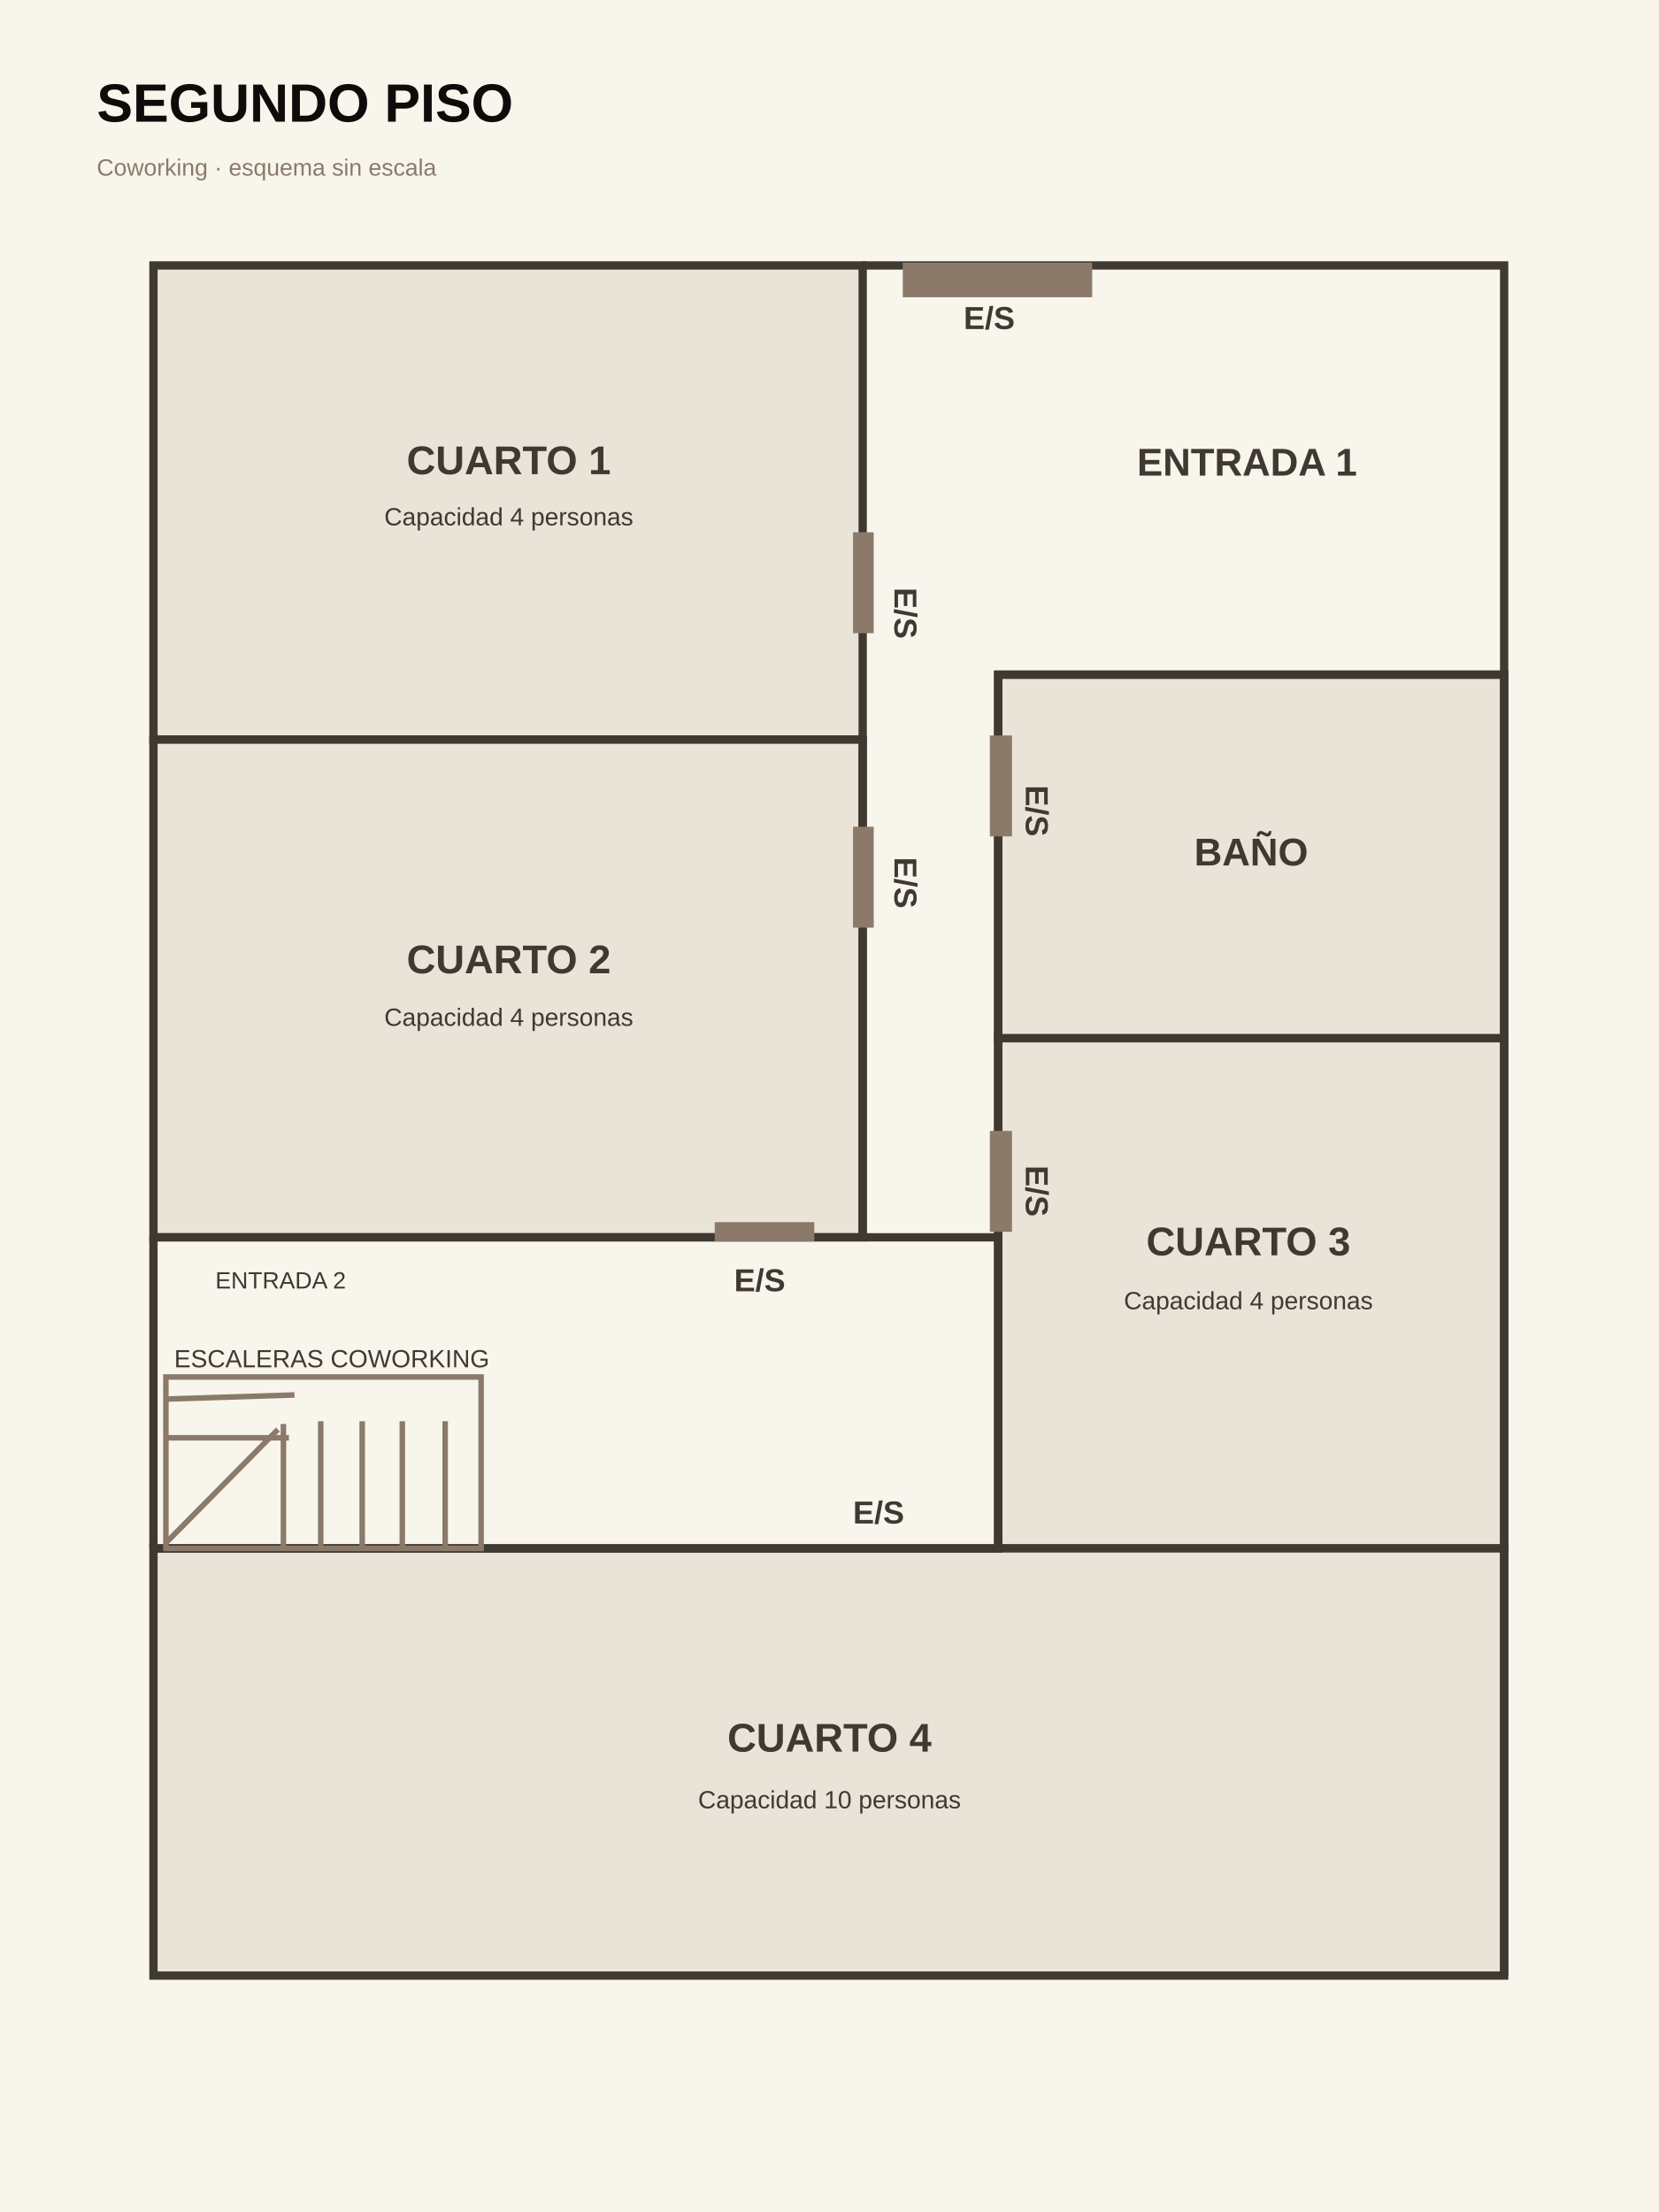
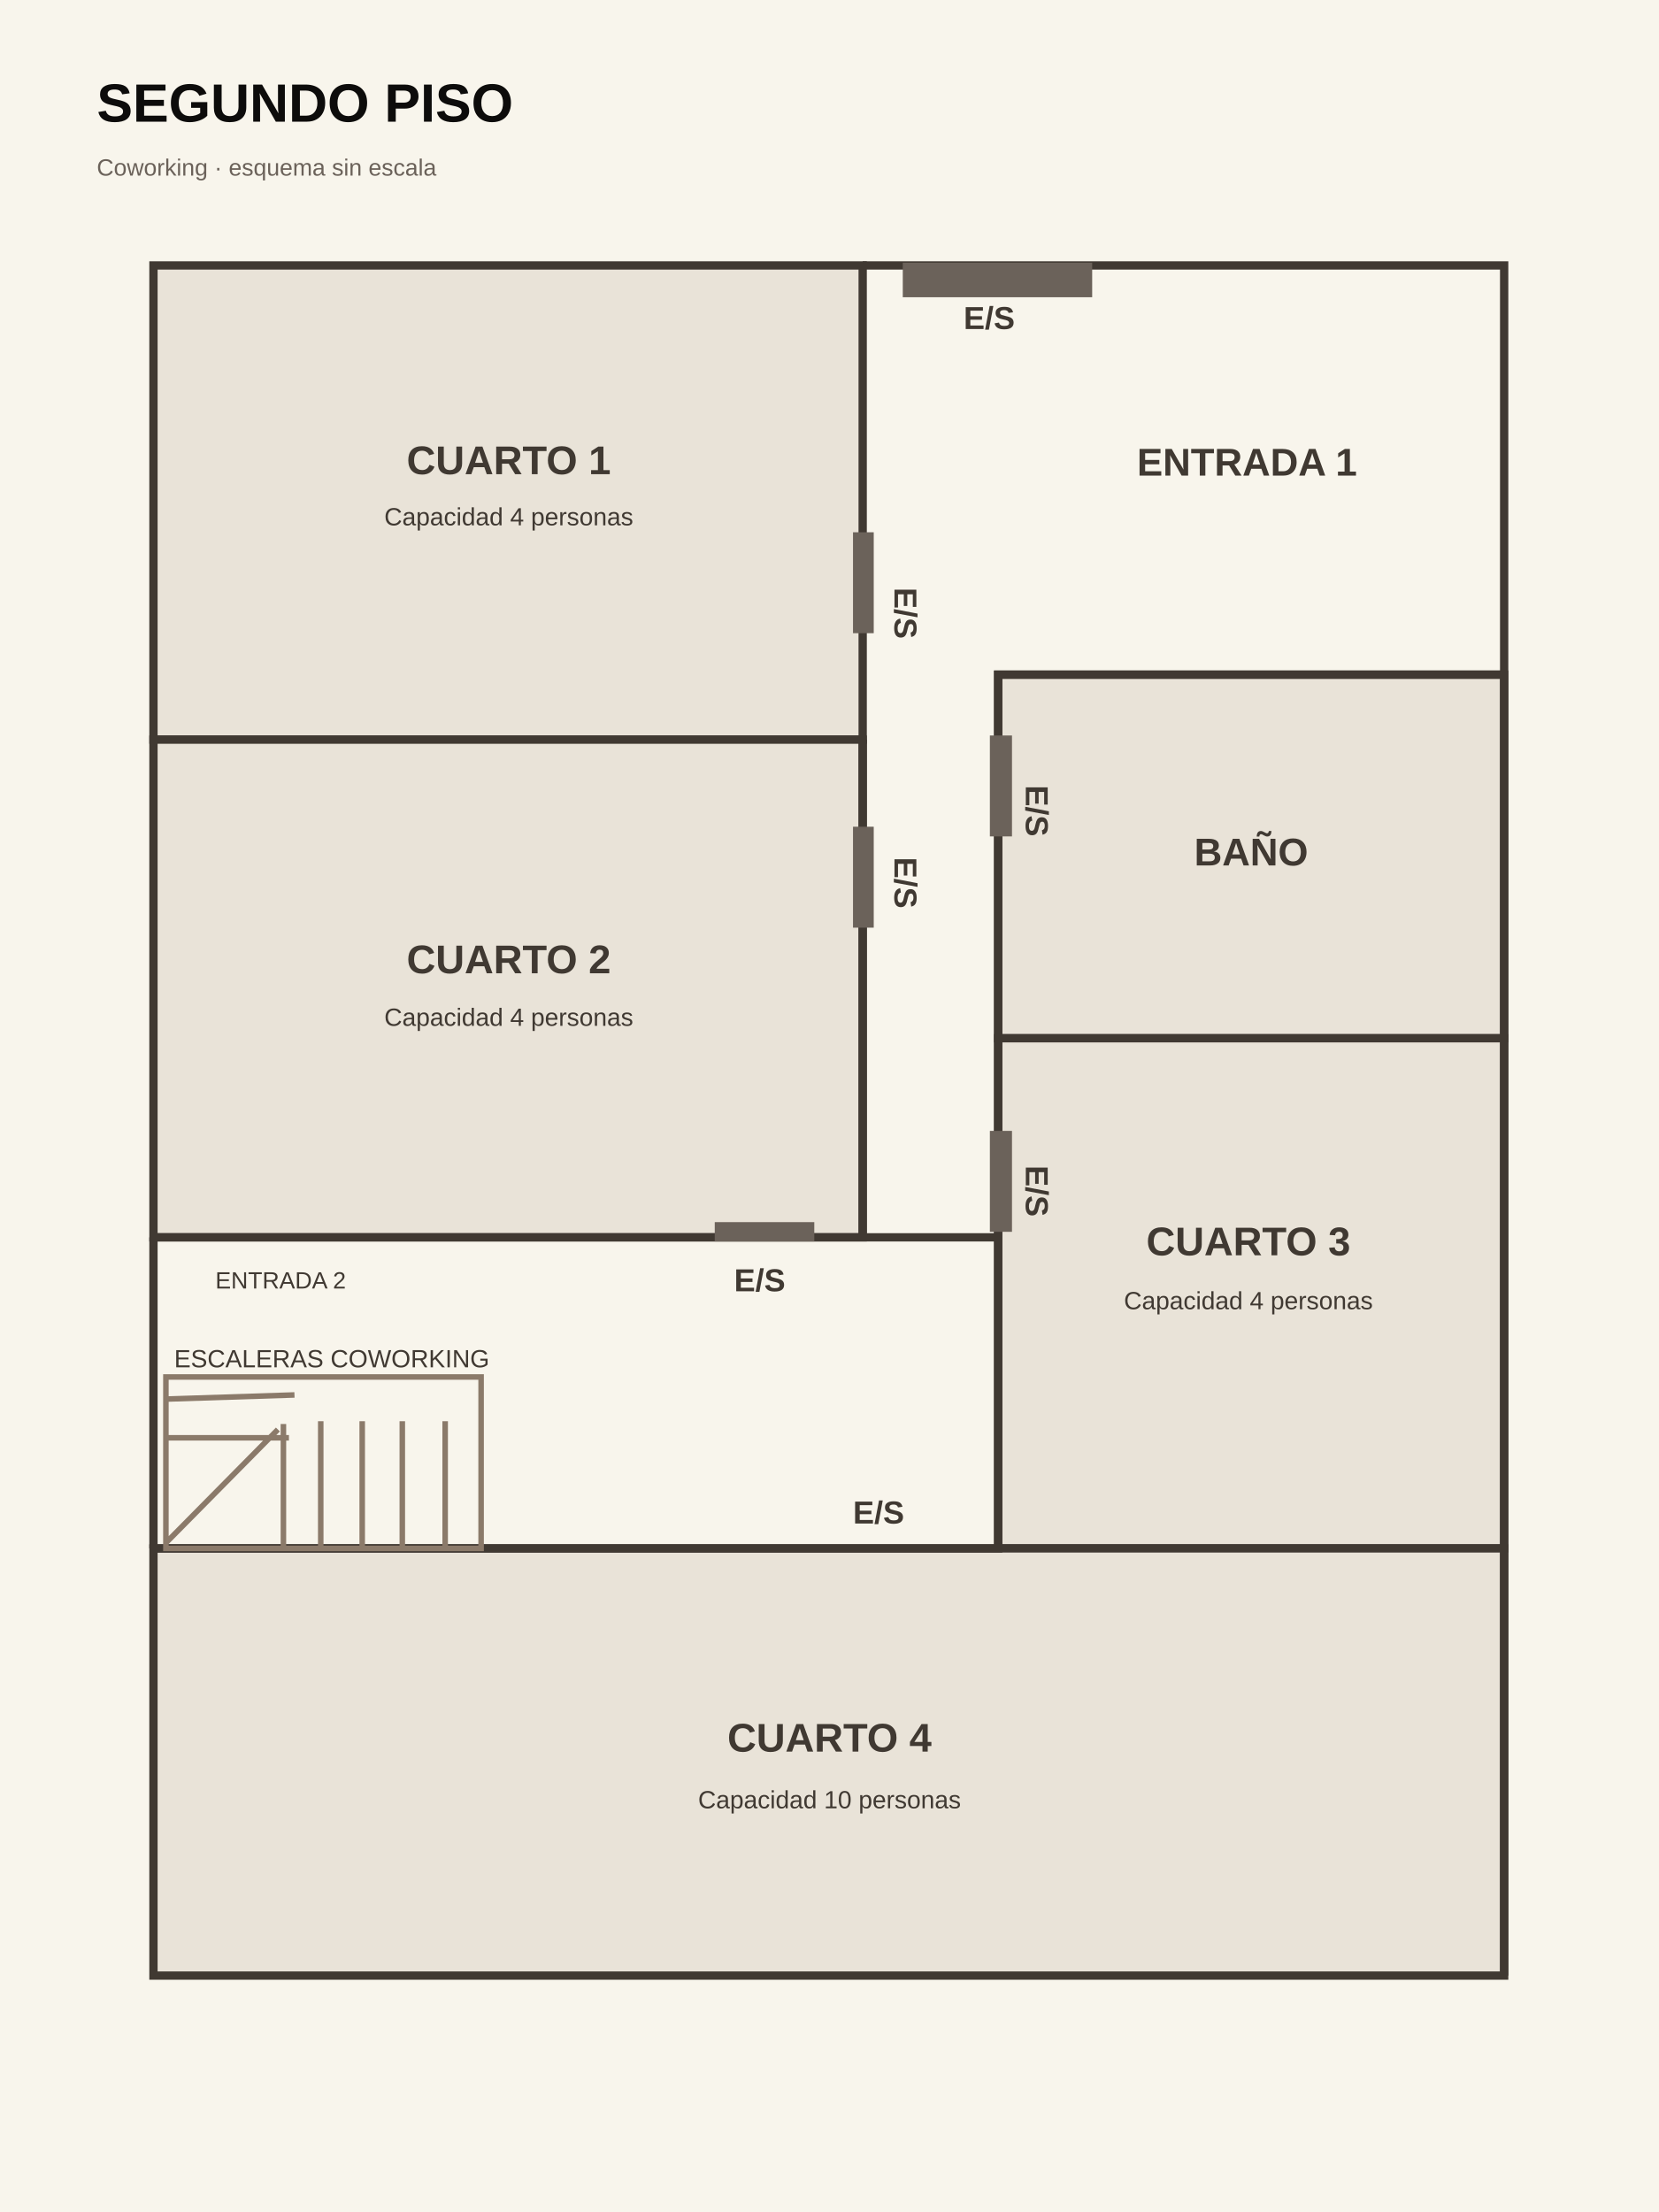
<svg xmlns="http://www.w3.org/2000/svg" viewBox="0 0 1200 1600" role="img" aria-labelledby="t d">
  <rect width="1200" height="1600" fill="#F8F5EC" />
  <text x="70" y="88" font-family="Arial,sans-serif" font-size="39" font-weight="700" fill="#0D0C0B">SEGUNDO PISO</text>
-   <text x="70" y="127" font-family="Arial,sans-serif" font-size="17" fill="#8B7A6A">Coworking · esquema sin escala</text>
+   <text x="70" y="127" font-family="Arial,sans-serif" font-size="17" fill="#6B625A">Coworking · esquema sin escala</text>
  <g fill="#E9E3D8" stroke="#403932" stroke-width="6">
    <rect x="111" y="192" width="513" height="343" />
    <rect x="111" y="535" width="513" height="360" />
    <rect x="722" y="488" width="366" height="263" />
    <rect x="722" y="751" width="366" height="369" />
    <rect x="111" y="1120" width="977" height="309" />
  </g>
  <g fill="none" stroke="#403932" stroke-width="6">
    <path d="M624 192H1088V488H722V895H624M624 535V895M111 895H722V1120H111M111 895V1120M1088 192V1429" />
  </g>
-   <g fill="#8B7A6A">
+   <g fill="#6B625A">
    <rect x="653" y="190" width="137" height="25" />
    <rect x="617" y="385" width="15" height="73" />
    <rect x="617" y="598" width="15" height="73" />
    <rect x="716" y="532" width="16" height="73" />
    <rect x="716" y="818" width="16" height="73" />
    <rect x="517" y="884" width="72" height="14" />
  </g>
  <g font-family="Arial,sans-serif" fill="#403932" text-anchor="middle">
    <text x="368" y="343" font-size="29" font-weight="700">CUARTO 1</text>
    <text x="368" y="380" font-size="18">Capacidad 4 personas</text>
    <text x="368" y="704" font-size="29" font-weight="700">CUARTO 2</text>
    <text x="368" y="742" font-size="18">Capacidad 4 personas</text>
    <text x="903" y="908" font-size="29" font-weight="700">CUARTO 3</text>
    <text x="903" y="947" font-size="18">Capacidad 4 personas</text>
    <text x="600" y="1267" font-size="29" font-weight="700">CUARTO 4</text>
    <text x="600" y="1308" font-size="18">Capacidad 10 personas</text>
    <text x="902" y="344" font-size="28" font-weight="700">ENTRADA 1</text>
    <text x="905" y="626" font-size="28" font-weight="700">BAÑO</text>
    <text x="203" y="932" font-size="17">ENTRADA 2</text>
    <text x="240" y="989" font-size="18">ESCALERAS COWORKING</text>
  </g>
  <g font-family="Arial,sans-serif" fill="#403932" font-size="23" font-weight="700">
    <text x="697" y="238">E/S</text>
    <text x="647" y="425" transform="rotate(90 647 425)">E/S</text>
    <text x="647" y="620" transform="rotate(90 647 620)">E/S</text>
    <text x="742" y="568" transform="rotate(90 742 568)">E/S</text>
    <text x="742" y="843" transform="rotate(90 742 843)">E/S</text>
    <text x="531" y="934">E/S</text>
    <text x="617" y="1102">E/S</text>
  </g>
  <g stroke="#8B7A6A" stroke-width="4" fill="none">
    <path d="M120 996h228v124H120zM120 1012l93-3M120 1040h89M120 1116l81-82M205 1030v88M232 1028v90M262 1028v90M291 1028v90M322 1028v90" />
  </g>
</svg>
